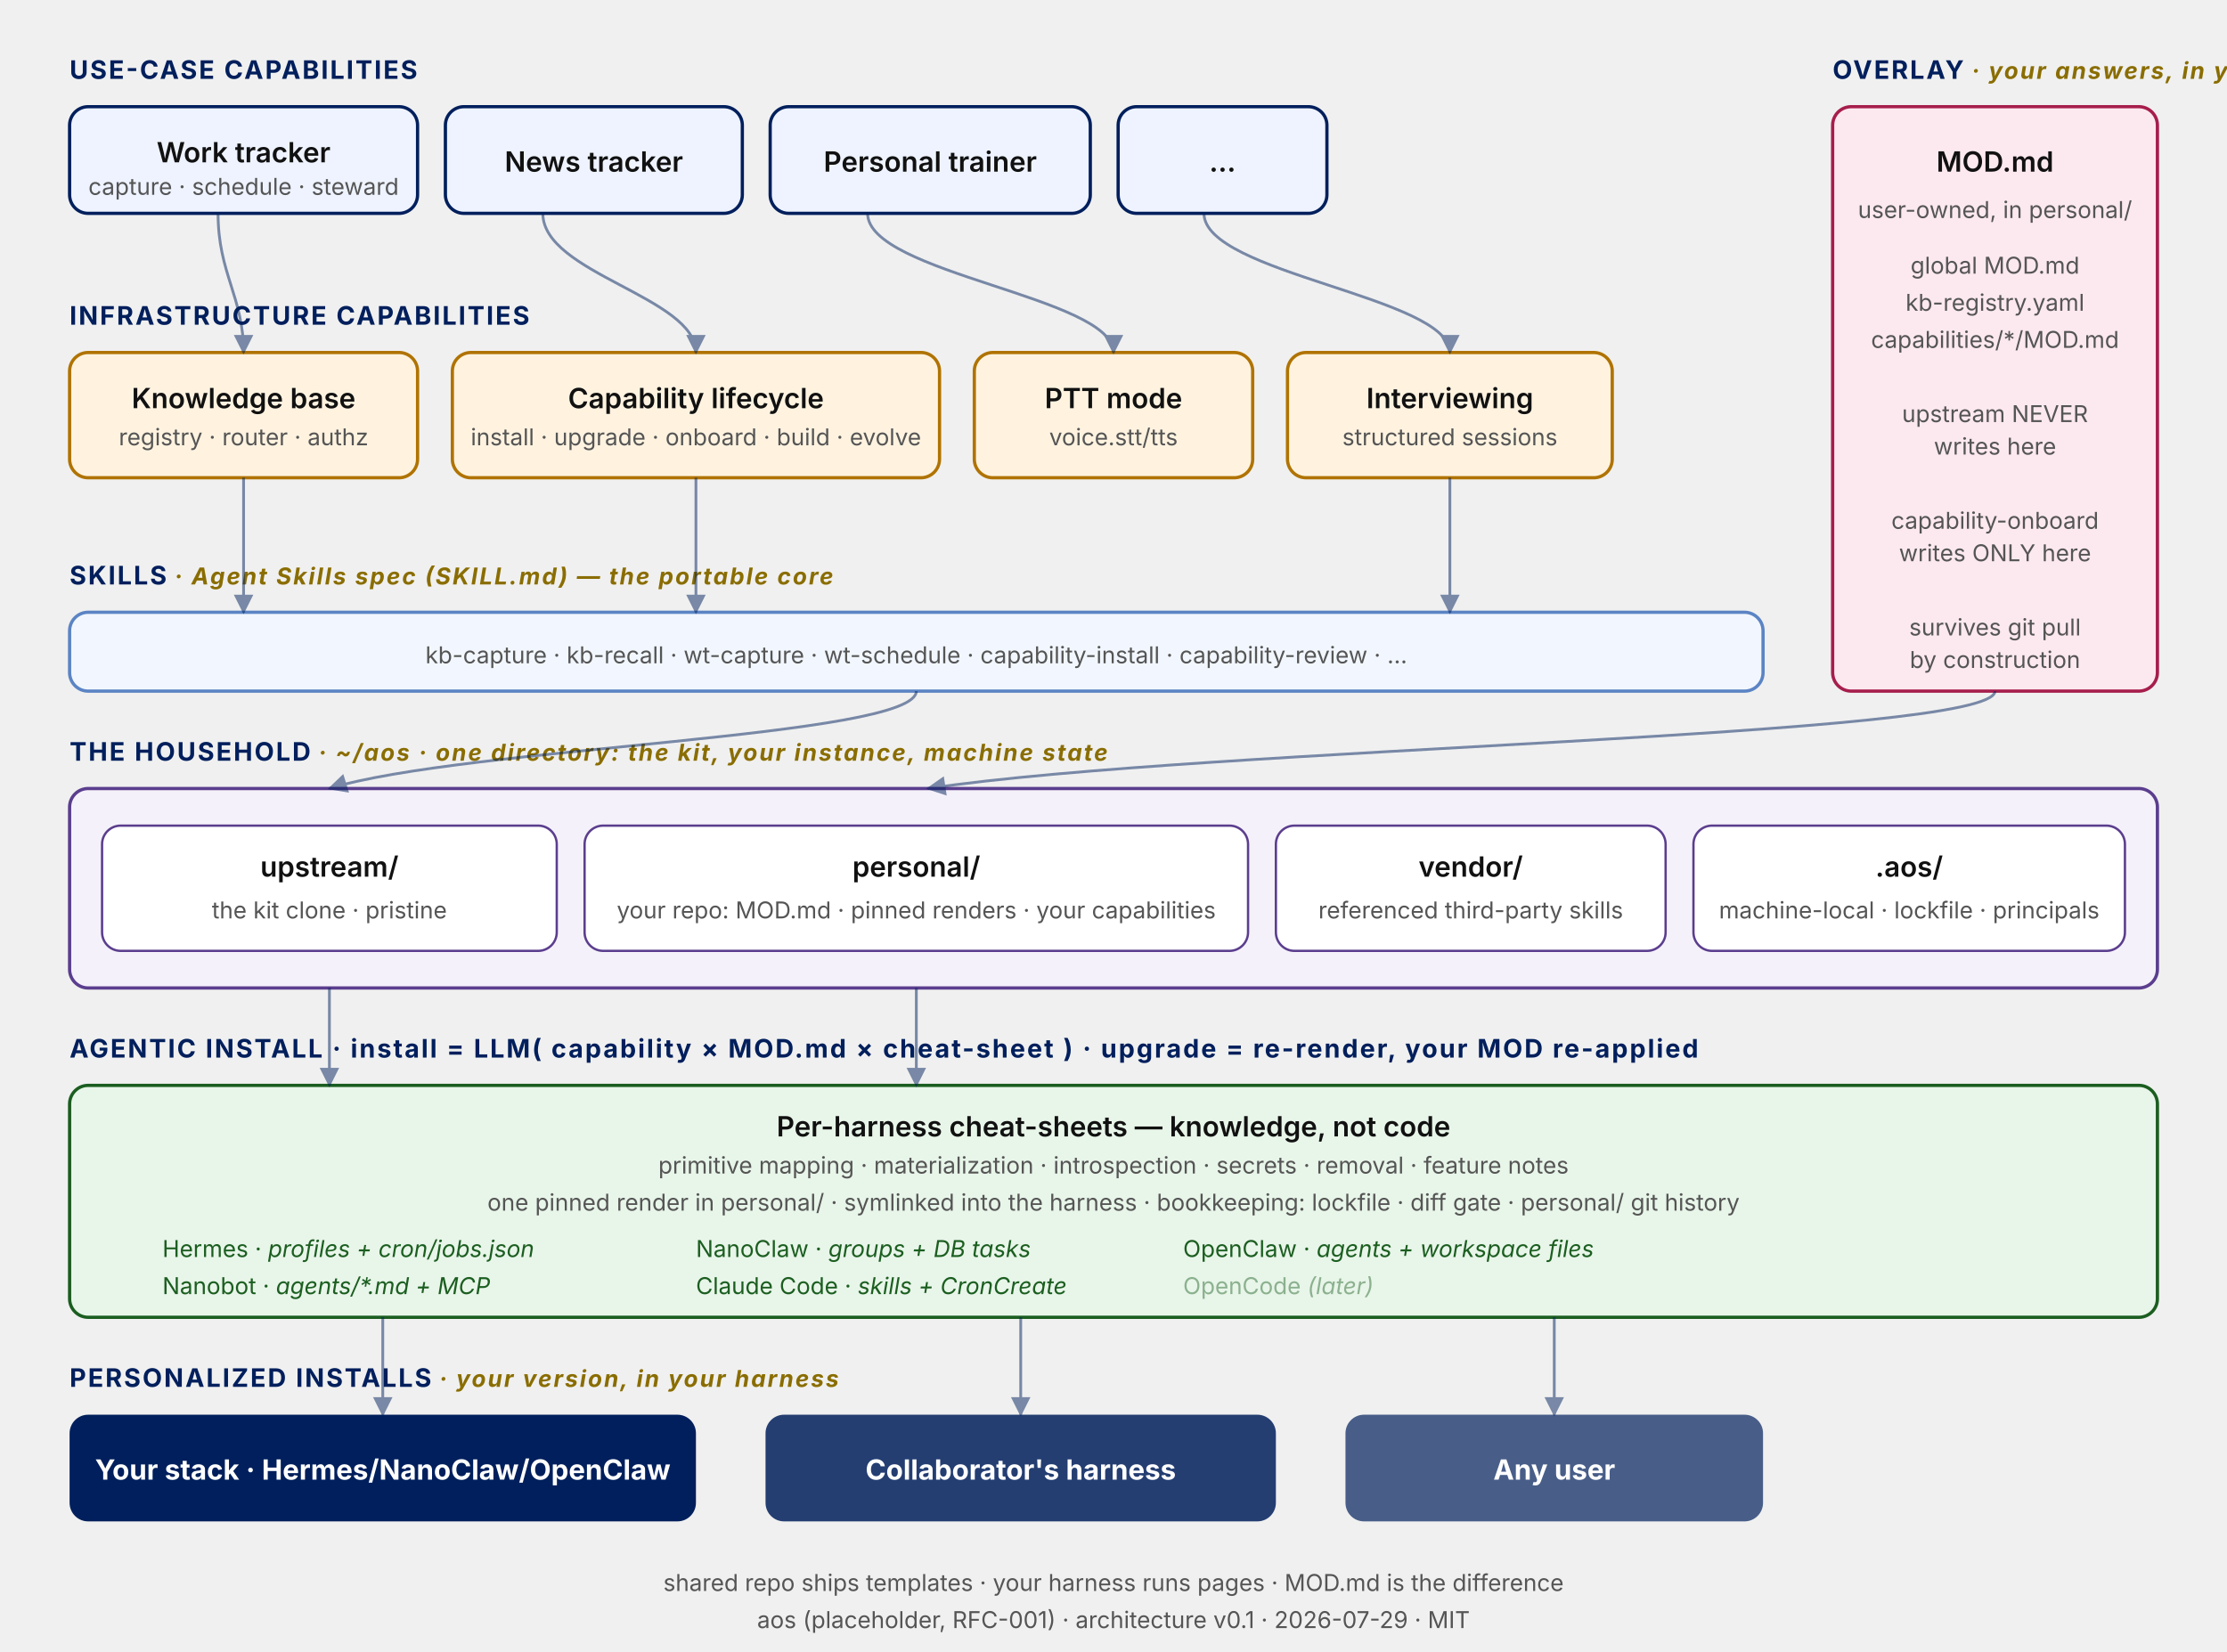
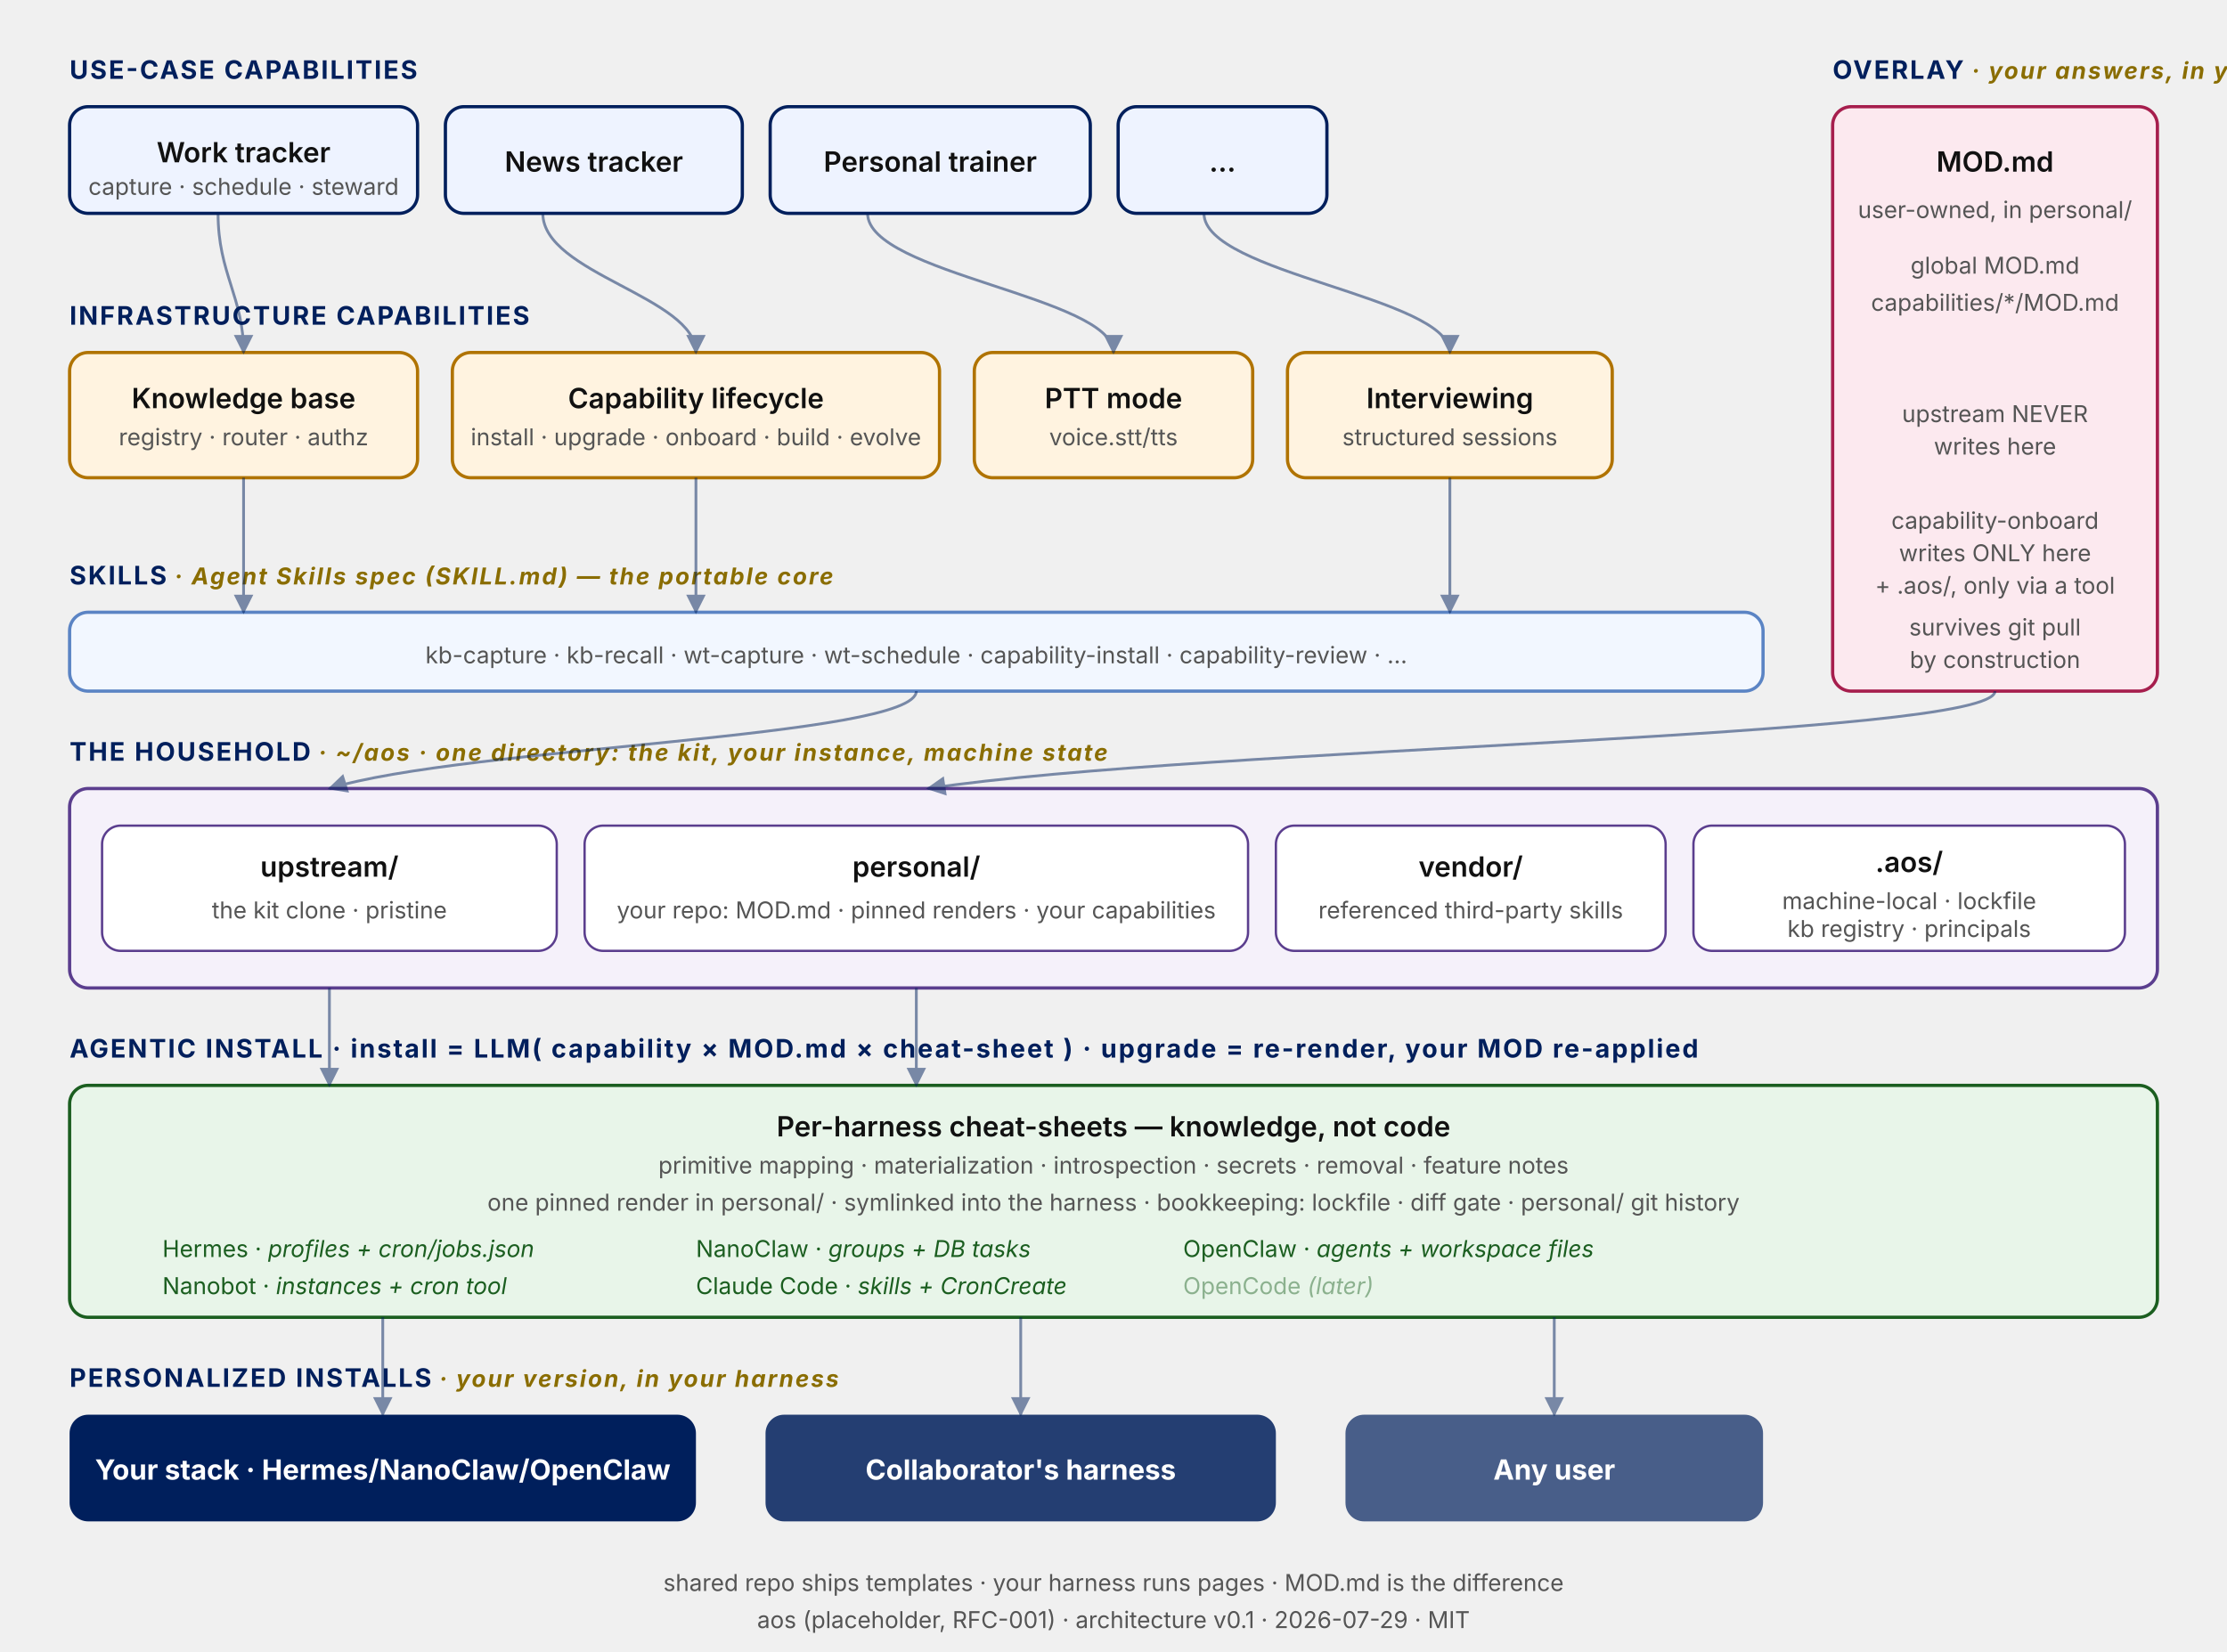
<svg xmlns="http://www.w3.org/2000/svg" viewBox="0 0 960 712" font-family="Inter, -apple-system, sans-serif">
  <defs>
    <marker id="arr" viewBox="0 0 10 10" refX="9" refY="5" markerWidth="7" markerHeight="7" orient="auto-start-reverse">
      <path d="M0,0 L10,5 L0,10 z" fill="#001F5C" />
    </marker>
    <style>
      .tier-label { font-size: 11px; font-weight: 700; fill: #001F5C; letter-spacing: 0.8px; }
      .atomic     { font-size: 10px; font-style: italic; fill: #8A6D00; }
      .box   { rx: 8; ry: 8; stroke-width: 1.4; }
      .atom  { fill: #F2F7FF; stroke: #5B84C4; }
      .mol   { fill: #FFF3E0; stroke: #B07300; }
      .org   { fill: #EEF3FF; stroke: #001F5C; }
      .mod   { fill: #FCE9EF; stroke: #A61E4D; }
      .home  { fill: #F5F1FA; stroke: #5B3E8E; }
      .cell  { fill: #FFFFFF; stroke: #5B3E8E; stroke-width: 1; }
      .adapt { fill: #E8F5E9; stroke: #1B5E20; }
      .page  { fill: #001F5C; }
      .box-t { font-size: 12px; fill: #111; text-anchor: middle; font-weight: 600; }
      .caption { font-size: 10px; fill: #555; text-anchor: middle; }
      .flow  { stroke: #001F5C; stroke-width: 1.2; fill: none; opacity: 0.5; }
      .side  { font-size: 10px; fill: #1B5E20; }
    </style>
  </defs>
  <text class="tier-label" x="30" y="34">USE-CASE CAPABILITIES <tspan class="atomic" />
  </text>
  <g>
    <rect class="box org" x="30" y="46" width="150" height="46" />
    <text class="box-t" x="105" y="70">Work tracker</text>
    <text class="caption" x="105" y="84">capture · schedule · steward</text>
    <rect class="box org" x="192" y="46" width="128" height="46" />
    <text class="box-t" x="256" y="74">News tracker</text>
    <rect class="box org" x="332" y="46" width="138" height="46" />
    <text class="box-t" x="401" y="74">Personal trainer</text>
    <rect class="box org" x="482" y="46" width="90" height="46" />
    <text class="box-t" x="527" y="74">…</text>
  </g>
  <text class="tier-label" x="30" y="140">INFRASTRUCTURE CAPABILITIES <tspan class="atomic" />
  </text>
  <g>
    <rect class="box mol" x="30" y="152" width="150" height="54" />
    <text class="box-t" x="105" y="176">Knowledge base</text>
    <text class="caption" x="105" y="192">registry · router · authz</text>
    <rect class="box mol" x="195" y="152" width="210" height="54" />
    <text class="box-t" x="300" y="176">Capability lifecycle</text>
    <text class="caption" x="300" y="192">install · upgrade · onboard · build · evolve</text>
    <rect class="box mol" x="420" y="152" width="120" height="54" />
    <text class="box-t" x="480" y="176">PTT mode</text>
    <text class="caption" x="480" y="192">voice.stt/tts</text>
    <rect class="box mol" x="555" y="152" width="140" height="54" />
    <text class="box-t" x="625" y="176">Interviewing</text>
    <text class="caption" x="625" y="192">structured sessions</text>
  </g>
  <text class="tier-label" x="30" y="252">SKILLS <tspan class="atomic">· Agent Skills spec (SKILL.md) — the portable core</tspan>
  </text>
  <rect class="box atom" x="30" y="264" width="730" height="34" />
  <text class="caption" x="395" y="286">kb-capture · kb-recall · wt-capture · wt-schedule · capability-install · capability-review · …</text>
  <g>
    <text class="tier-label" x="790" y="34">OVERLAY <tspan class="atomic">· your answers, in your own repo</tspan>
    </text>
    <rect class="box mod" x="790" y="46" width="140" height="252" />
    <text class="box-t" x="860" y="74">MOD.md</text>
    <text class="caption" x="860" y="94">user-owned, in personal/</text>
    <text class="caption" x="860" y="118">global MOD.md</text>
-     <text class="caption" x="860" y="134">kb-registry.yaml</text>
-     <text class="caption" x="860" y="150">capabilities/*/MOD.md</text>
+     <text class="caption" x="860" y="134">capabilities/*/MOD.md</text>
    <text class="caption" x="860" y="182">upstream NEVER</text>
    <text class="caption" x="860" y="196">writes here</text>
    <text class="caption" x="860" y="228">capability-onboard</text>
    <text class="caption" x="860" y="242">writes ONLY here</text>
+     <text class="caption" x="860" y="256">+ .aos/, only via a tool</text>
    <text class="caption" x="860" y="274">survives git pull</text>
    <text class="caption" x="860" y="288">by construction</text>
  </g>
  <text class="tier-label" x="30" y="328">THE HOUSEHOLD <tspan class="atomic">· ~/aos · one directory: the kit, your instance, machine state</tspan>
  </text>
  <rect class="box home" x="30" y="340" width="900" height="86" />
  <g>
    <rect class="box cell" x="44" y="356" width="196" height="54" />
    <text class="box-t" x="142" y="378">upstream/</text>
    <text class="caption" x="142" y="396">the kit clone · pristine</text>
    <rect class="box cell" x="252" y="356" width="286" height="54" />
    <text class="box-t" x="395" y="378">personal/</text>
    <text class="caption" x="395" y="396">your repo: MOD.md · pinned renders · your capabilities</text>
    <rect class="box cell" x="550" y="356" width="168" height="54" />
    <text class="box-t" x="634" y="378">vendor/</text>
    <text class="caption" x="634" y="396">referenced third-party skills</text>
    <rect class="box cell" x="730" y="356" width="186" height="54" />
-     <text class="box-t" x="823" y="378">.aos/</text>
-     <text class="caption" x="823" y="396">machine-local · lockfile · principals</text>
+     <text class="box-t" x="823" y="376">.aos/</text>
+     <text class="caption" x="823" y="392">machine-local · lockfile</text>
+     <text class="caption" x="823" y="404">kb registry · principals</text>
  </g>
  <text class="tier-label" x="30" y="456">AGENTIC INSTALL · install = LLM( capability × MOD.md × cheat-sheet ) · upgrade = re-render, your MOD re-applied</text>
  <rect class="box adapt" x="30" y="468" width="900" height="100" />
  <text class="box-t" x="480" y="490" font-size="13">Per-harness cheat-sheets — knowledge, not code</text>
  <text class="caption" x="480" y="506">primitive mapping · materialization · introspection · secrets · removal · feature notes</text>
  <text class="caption" x="480" y="522">one pinned render in personal/ · symlinked into the harness · bookkeeping: lockfile · diff gate · personal/ git history</text>
  <g transform="translate(70, 530)">
    <text class="side" x="0" y="12">Hermes · <tspan font-style="italic">profiles + cron/jobs.json</tspan>
    </text>
    <text class="side" x="230" y="12">NanoClaw · <tspan font-style="italic">groups + DB tasks</tspan>
    </text>
    <text class="side" x="440" y="12">OpenClaw · <tspan font-style="italic">agents + workspace files</tspan>
    </text>
-     <text class="side" x="0" y="28">Nanobot · <tspan font-style="italic">agents/*.md + MCP</tspan>
+     <text class="side" x="0" y="28">Nanobot · <tspan font-style="italic">instances + cron tool</tspan>
    </text>
    <text class="side" x="230" y="28">Claude Code · <tspan font-style="italic">skills + CronCreate</tspan>
    </text>
    <text class="side" x="440" y="28" opacity="0.45">OpenCode <tspan font-style="italic">(later)</tspan>
    </text>
  </g>
  <text class="tier-label" x="30" y="598">PERSONALIZED INSTALLS <tspan class="atomic">· your version, in your harness</tspan>
  </text>
  <g>
    <rect class="box page" x="30" y="610" width="270" height="46" rx="23" />
    <text x="165" y="638" font-size="12" fill="white" text-anchor="middle" font-weight="700">Your stack · Hermes/NanoClaw/OpenClaw</text>
    <rect class="box page" x="330" y="610" width="220" height="46" rx="23" opacity="0.85" />
    <text x="440" y="638" font-size="12" fill="white" text-anchor="middle" font-weight="700">Collaborator's harness</text>
    <rect class="box page" x="580" y="610" width="180" height="46" rx="23" opacity="0.7" />
    <text x="670" y="638" font-size="12" fill="white" text-anchor="middle" font-weight="700">Any user</text>
  </g>
  <path class="flow" d="M94 92 C 94 118, 105 128, 105 152" marker-end="url(#arr)" />
  <path class="flow" d="M234 92 C 234 118, 300 128, 300 152" marker-end="url(#arr)" />
  <path class="flow" d="M374 92 C 374 118, 480 128, 480 152" marker-end="url(#arr)" />
  <path class="flow" d="M519 92 C 519 118, 625 128, 625 152" marker-end="url(#arr)" />
  <path class="flow" d="M105 206 L 105 264" marker-end="url(#arr)" />
  <path class="flow" d="M300 206 L 300 264" marker-end="url(#arr)" />
  <path class="flow" d="M625 206 L 625 264" marker-end="url(#arr)" />
  <path class="flow" d="M395 298 C 395 318, 200 322, 142 340" marker-end="url(#arr)" />
  <path class="flow" d="M860 298 C 860 318, 520 322, 400 340" marker-end="url(#arr)" />
  <path class="flow" d="M142 426 L 142 468" marker-end="url(#arr)" />
  <path class="flow" d="M395 426 L 395 468" marker-end="url(#arr)" />
  <path class="flow" d="M165 568 L 165 610" marker-end="url(#arr)" />
  <path class="flow" d="M440 568 L 440 610" marker-end="url(#arr)" />
  <path class="flow" d="M670 568 L 670 610" marker-end="url(#arr)" />
  <text x="480" y="686" class="caption">shared repo ships templates · your harness runs pages · MOD.md is the difference</text>
  <text x="480" y="702" class="caption">aos (placeholder, RFC-001) · architecture v0.1 · 2026-07-29 · MIT</text>
</svg>
